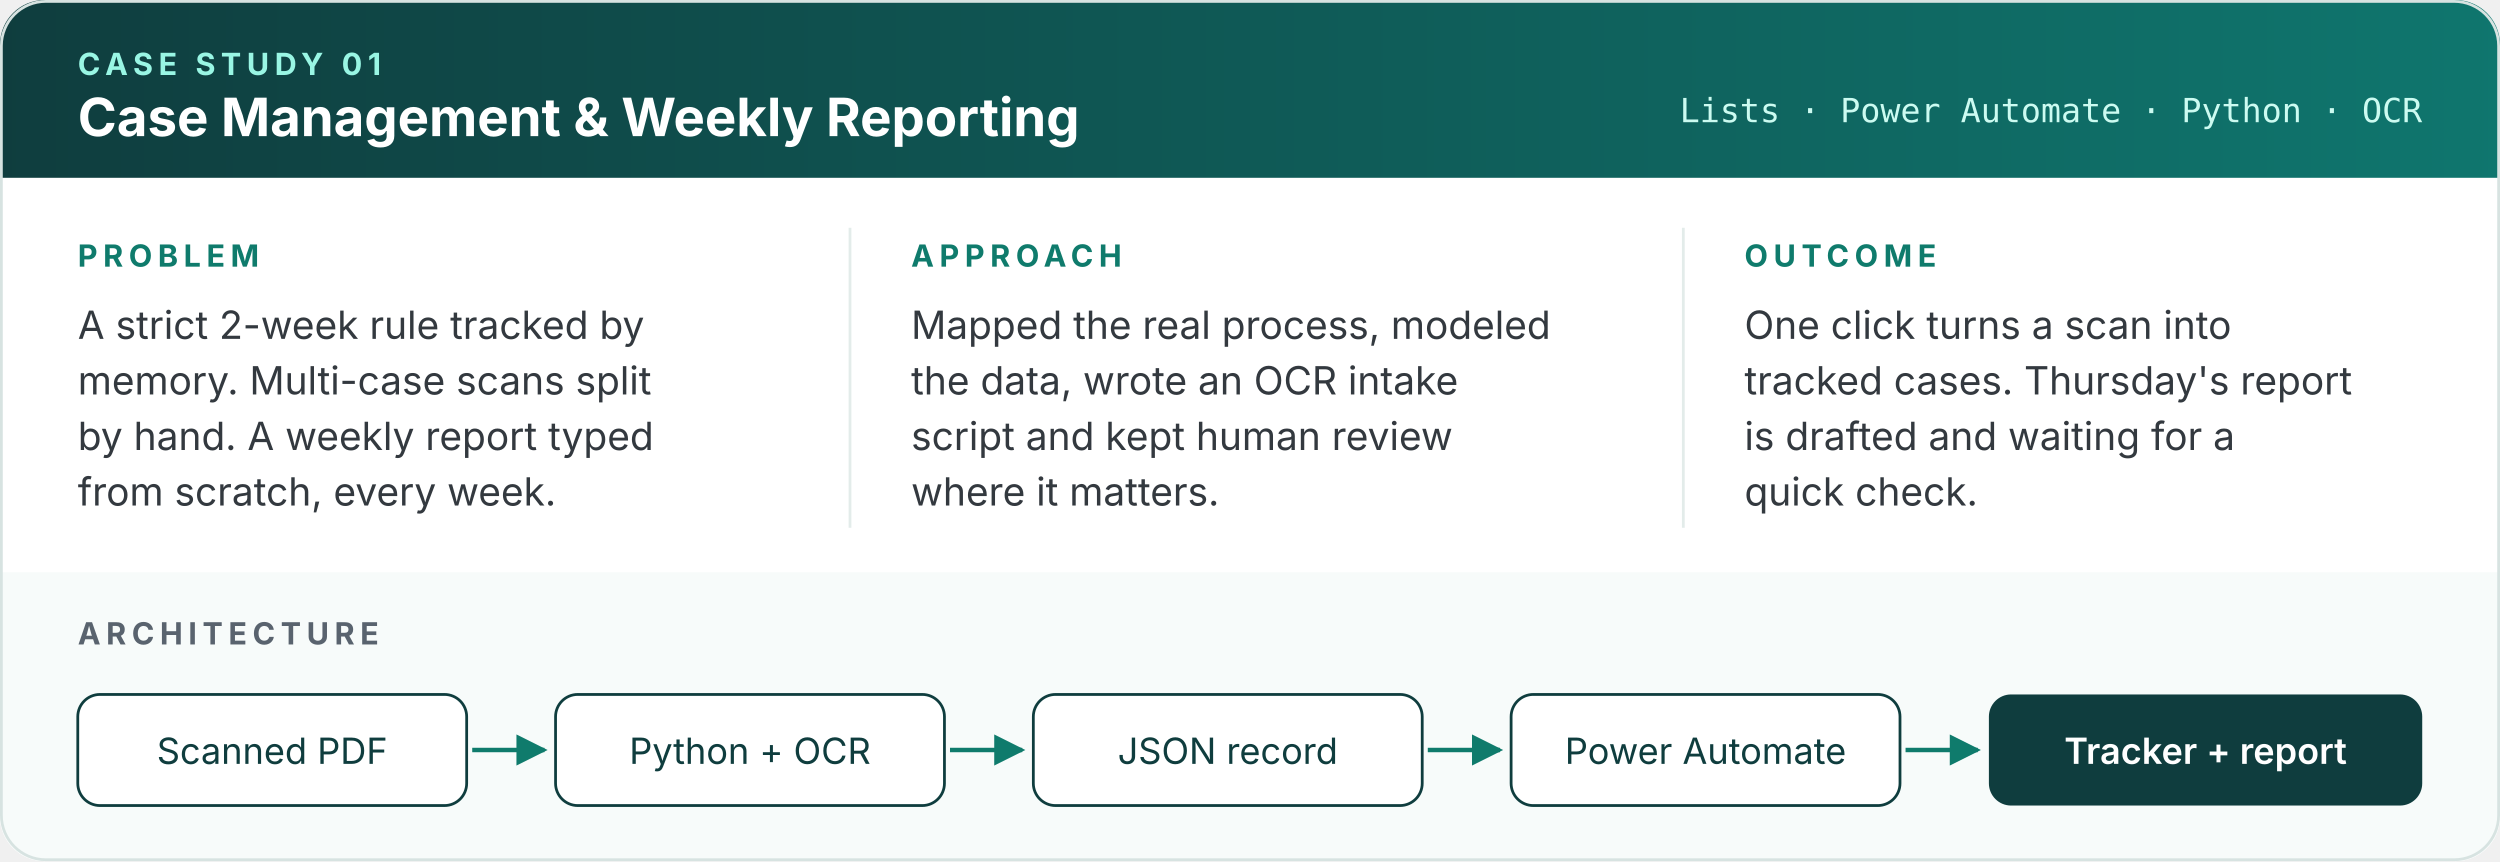
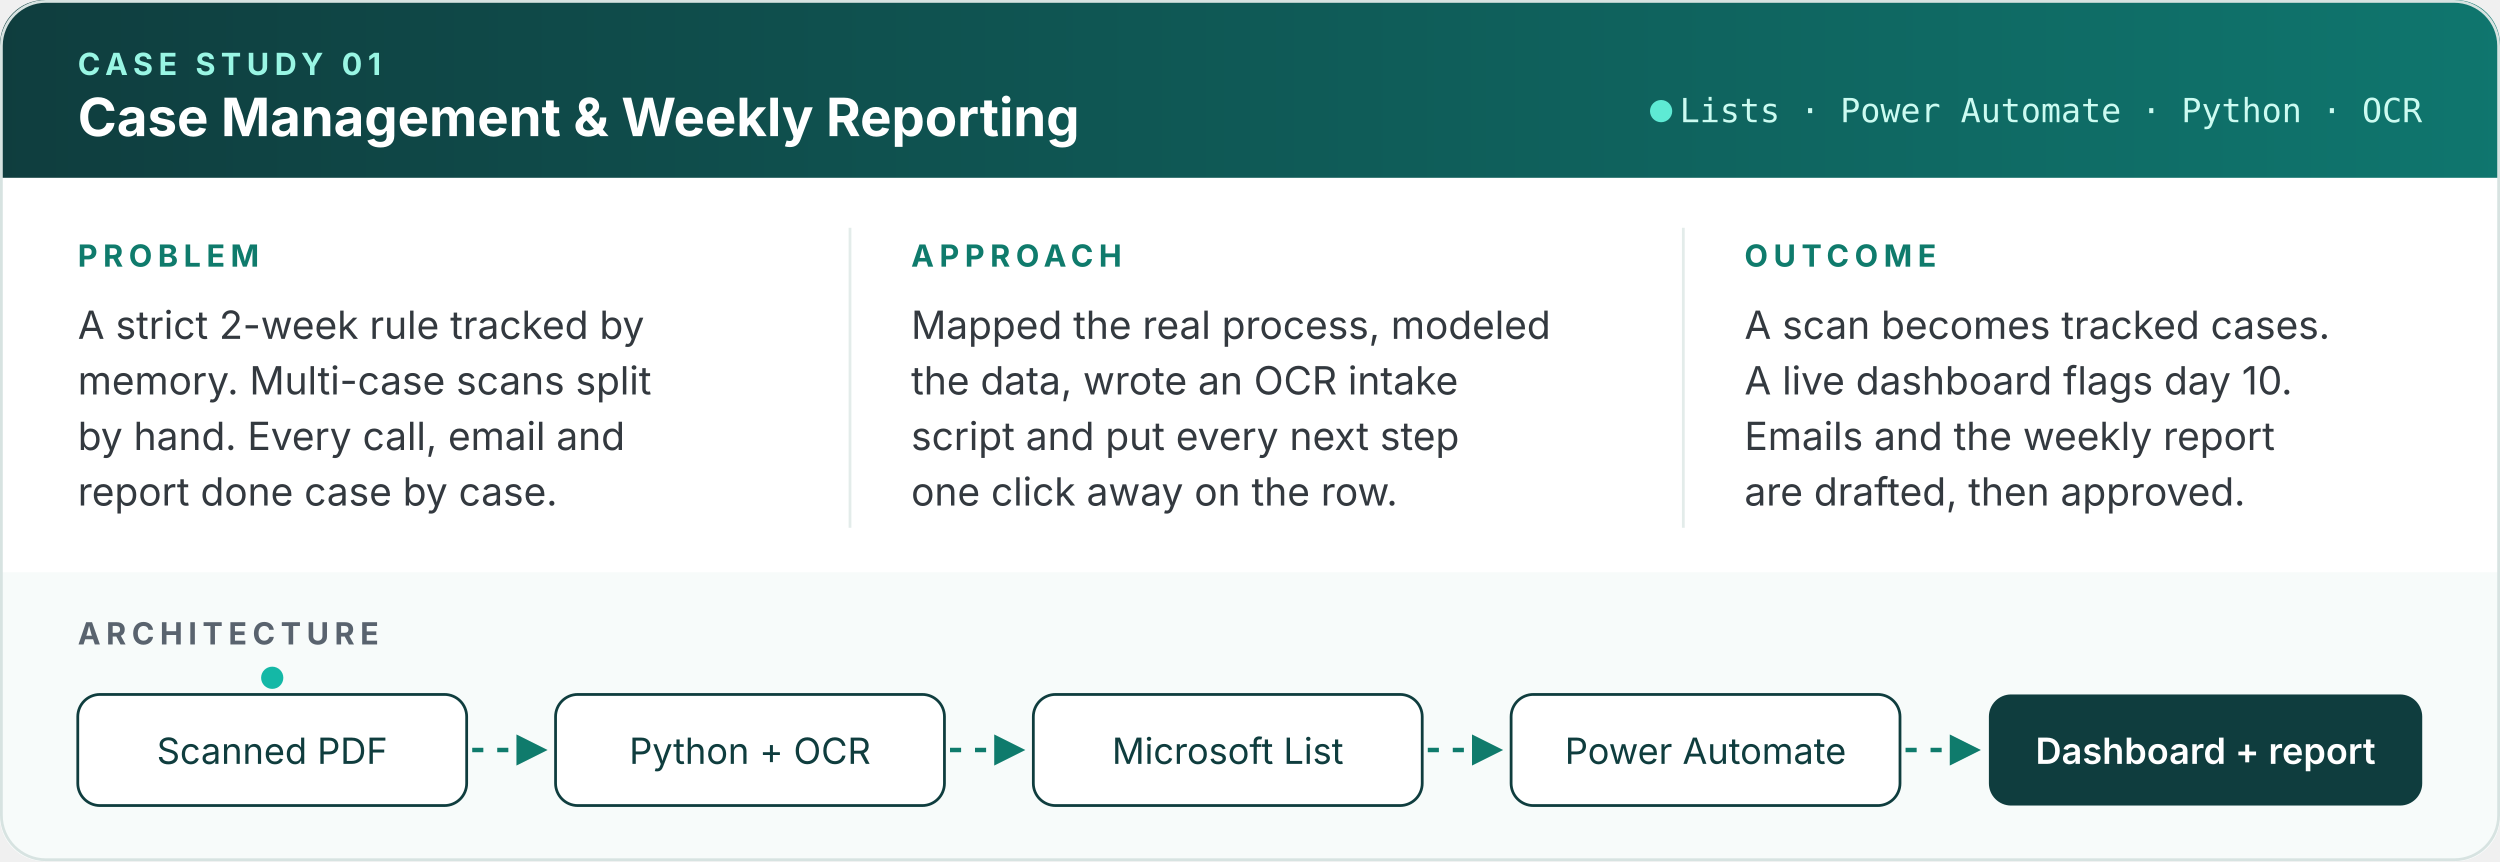
- <svg xmlns="http://www.w3.org/2000/svg" viewBox="0 0 900 310" width="900" height="310" role="img" aria-label="Case study: Case Management and Weekly Reporting. Problem, approach, outcome and architecture.">
-   <style>.f{font-family:-apple-system,BlinkMacSystemFont,'Segoe UI',Inter,Helvetica,Arial,sans-serif}.m{font-family:ui-monospace,SFMono-Regular,Consolas,monospace}</style>
+ <svg xmlns="http://www.w3.org/2000/svg" viewBox="0 0 900 310" width="900" height="310" role="img" aria-label="Case study: Case Management and Weekly Reporting. Problem, approach, outcome and an animated architecture flow.">
+   <style>
+     .f{font-family:-apple-system,BlinkMacSystemFont,'Segoe UI',Inter,Helvetica,Arial,sans-serif}
+     .m{font-family:ui-monospace,SFMono-Regular,Consolas,monospace}
+     .wire{stroke-dasharray:4 5;animation:w 1.2s linear infinite}
+     @keyframes w{to{stroke-dashoffset:-18}}
+     .pkt{animation:run 6s cubic-bezier(.45,0,.55,1) infinite}
+     @keyframes run{0%{transform:translateX(0);opacity:0}6%{opacity:1}94%{opacity:1}100%{transform:translateX(696px);opacity:0}}
+     .glow{animation:g 6s ease-in-out infinite}
+     @keyframes g{0%,80%{fill-opacity:0}90%{fill-opacity:.35}100%{fill-opacity:0}}
+     .live{animation:l 2s ease-in-out infinite}
+     @keyframes l{0%,100%{opacity:.35}50%{opacity:1}}
+   </style>
  <defs>
    <linearGradient id="h" x1="0" x2="1">
      <stop offset="0" stop-color="#0f3d3e" />
      <stop offset="1" stop-color="#0f766e" />
    </linearGradient>
    <clipPath id="c">
      <rect width="900" height="310" rx="16" />
    </clipPath>
    <marker id="ar" viewBox="0 0 10 10" refX="9" refY="5" markerWidth="7" markerHeight="7" orient="auto">
      <path d="M0 0L10 5L0 10z" fill="#0f7b6c" />
    </marker>
  </defs>
  <g clip-path="url(#c)">
    <rect width="900" height="310" fill="#ffffff" />
    <rect width="900" height="64" fill="url(#h)" />
    <rect y="206" width="900" height="104" fill="#f7fbfa" />
  </g>
  <rect x=".5" y=".5" width="899" height="309" rx="16" fill="none" stroke="#d7e3e1" />
  <g class="f">
    <text x="28" y="27" font-size="11" font-weight="700" letter-spacing="2" fill="#99f6e4">CASE STUDY 01</text>
    <text x="28" y="49" font-size="19" font-weight="700" fill="#ffffff">Case Management &amp; Weekly Reporting</text>
+     <circle class="live" cx="598" cy="40" r="4" fill="#5eead4" />
    <text x="872" y="44" text-anchor="end" class="m" font-size="12" fill="#ccfbf1">Lists · Power Automate · Python · OCR</text>
    <text x="28" y="96" font-size="11" font-weight="700" letter-spacing="2" fill="#0f7b6c">PROBLEM</text>
    <text font-size="14" fill="#33393f">
      <tspan x="28" y="122">A strict 2-week rule tracked by</tspan>
      <tspan x="28" y="142">memory. Multi-case scans split</tspan>
-       <tspan x="28" y="162">by hand. A weekly report typed</tspan>
-       <tspan x="28" y="182">from scratch, every week.</tspan>
+       <tspan x="28" y="162">by hand. Every call, email and</tspan>
+       <tspan x="28" y="182">report done case by case.</tspan>
    </text>
    <line x1="306" y1="82" x2="306" y2="190" stroke="#e3ecea" />
    <text x="328" y="96" font-size="11" font-weight="700" letter-spacing="2" fill="#0f7b6c">APPROACH</text>
    <text font-size="14" fill="#33393f">
      <tspan x="328" y="122">Mapped the real process, modeled</tspan>
      <tspan x="328" y="142">the data, wrote an OCR intake</tspan>
-       <tspan x="328" y="162">script and kept human review</tspan>
-       <tspan x="328" y="182">where it matters.</tspan>
+       <tspan x="328" y="162">script and put every next step</tspan>
+       <tspan x="328" y="182">one click away on the row.</tspan>
    </text>
    <line x1="606" y1="82" x2="606" y2="190" stroke="#e3ecea" />
    <text x="628" y="96" font-size="11" font-weight="700" letter-spacing="2" fill="#0f7b6c">OUTCOME</text>
    <text font-size="14" fill="#33393f">
-       <tspan x="628" y="122">One click turns a scan into</tspan>
-       <tspan x="628" y="142">tracked cases. Thursday's report</tspan>
-       <tspan x="628" y="162">is drafted and waiting for a</tspan>
-       <tspan x="628" y="182">quick check.</tspan>
+       <tspan x="628" y="122">A scan becomes tracked cases.</tspan>
+       <tspan x="628" y="142">A live dashboard flags day 10.</tspan>
+       <tspan x="628" y="162">Emails and the weekly report</tspan>
+       <tspan x="628" y="182">are drafted, then approved.</tspan>
    </text>
    <text x="28" y="232" font-size="11" font-weight="700" letter-spacing="2" fill="#59636e">ARCHITECTURE</text>
    <g font-size="13" text-anchor="middle">
      <rect x="28" y="250" width="140" height="40" rx="8" fill="#fff" stroke="#0f3d3e" />
      <text x="98" y="275" fill="#0f3d3e">Scanned PDF</text>
      <rect x="200" y="250" width="140" height="40" rx="8" fill="#fff" stroke="#0f3d3e" />
      <text x="270" y="275" fill="#0f3d3e">Python + OCR</text>
      <rect x="372" y="250" width="140" height="40" rx="8" fill="#fff" stroke="#0f3d3e" />
-       <text x="442" y="275" fill="#0f3d3e">JSON record</text>
+       <text x="442" y="275" fill="#0f3d3e">Microsoft List</text>
      <rect x="544" y="250" width="140" height="40" rx="8" fill="#fff" stroke="#0f3d3e" />
      <text x="614" y="275" fill="#0f3d3e">Power Automate</text>
      <rect x="716" y="250" width="156" height="40" rx="8" fill="#0f3d3e" />
-       <text x="794" y="275" fill="#ffffff" font-weight="600">Tracker + report</text>
+       <rect class="glow" x="716" y="250" width="156" height="40" rx="8" fill="#5eead4" fill-opacity="0" />
+       <text x="794" y="275" fill="#ffffff" font-weight="600">Dashboard + report</text>
    </g>
    <g stroke="#0f7b6c" stroke-width="1.6">
-       <line x1="170" y1="270" x2="196" y2="270" marker-end="url(#ar)" />
-       <line x1="342" y1="270" x2="368" y2="270" marker-end="url(#ar)" />
-       <line x1="514" y1="270" x2="540" y2="270" marker-end="url(#ar)" />
-       <line x1="686" y1="270" x2="712" y2="270" marker-end="url(#ar)" />
+       <line class="wire" x1="170" y1="270" x2="196" y2="270" marker-end="url(#ar)" />
+       <line class="wire" x1="342" y1="270" x2="368" y2="270" marker-end="url(#ar)" />
+       <line class="wire" x1="514" y1="270" x2="540" y2="270" marker-end="url(#ar)" />
+       <line class="wire" x1="686" y1="270" x2="712" y2="270" marker-end="url(#ar)" />
+     </g>
+     <g class="pkt">
+       <circle cx="98" cy="244" r="4" fill="#14b8a6" />
    </g>
  </g>
</svg>
